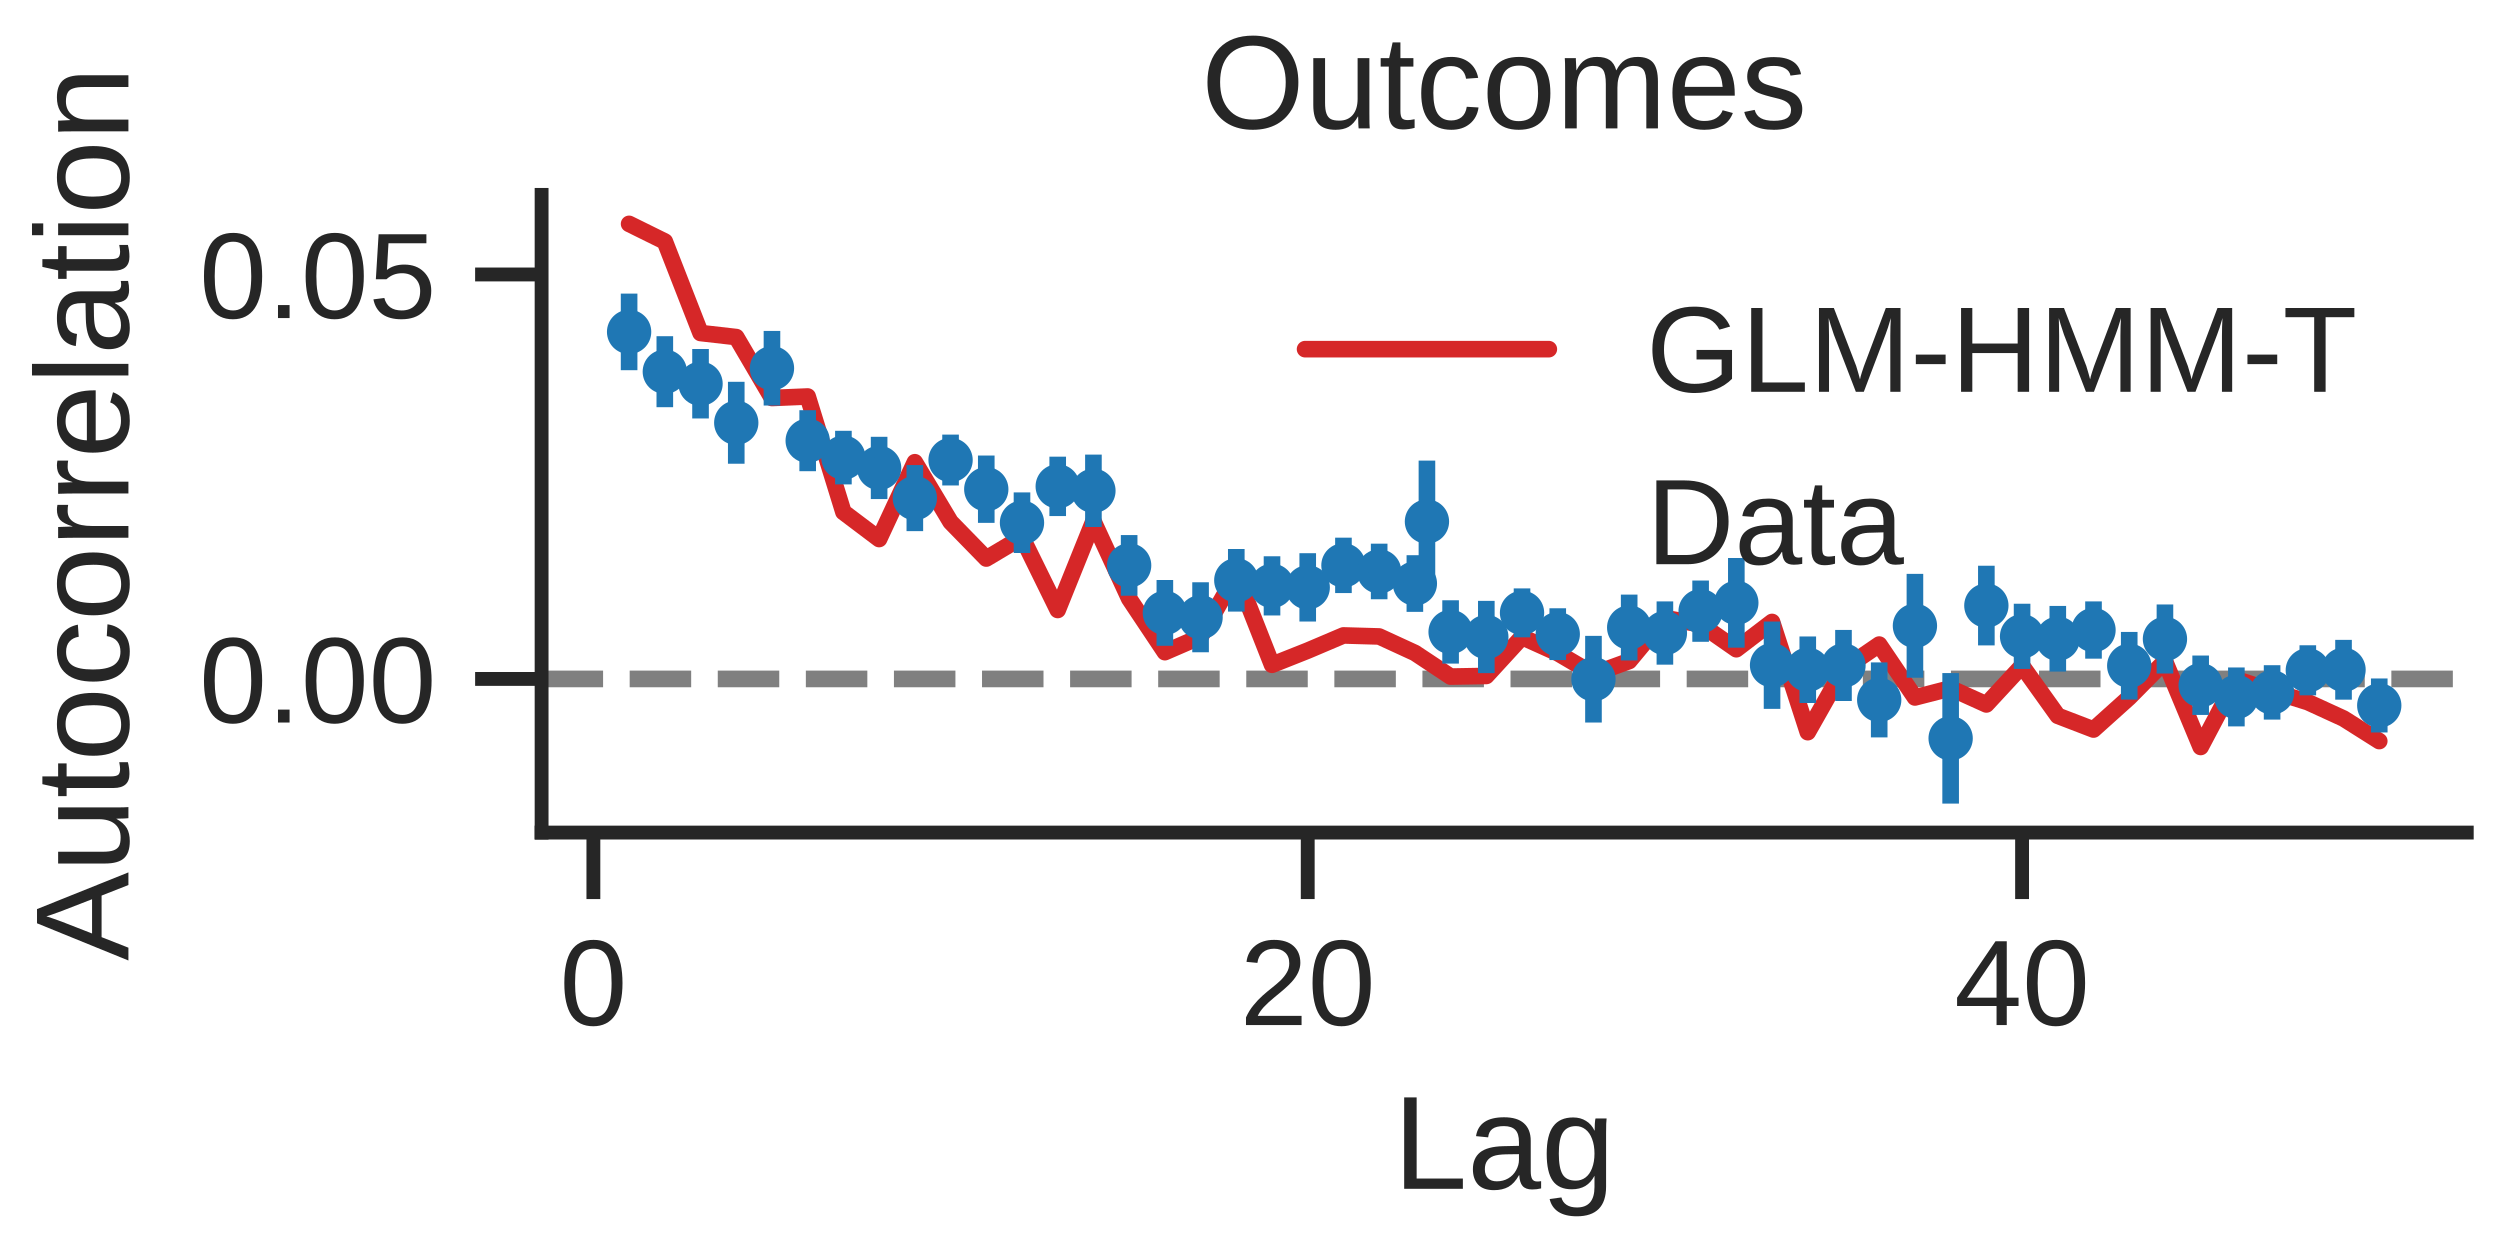
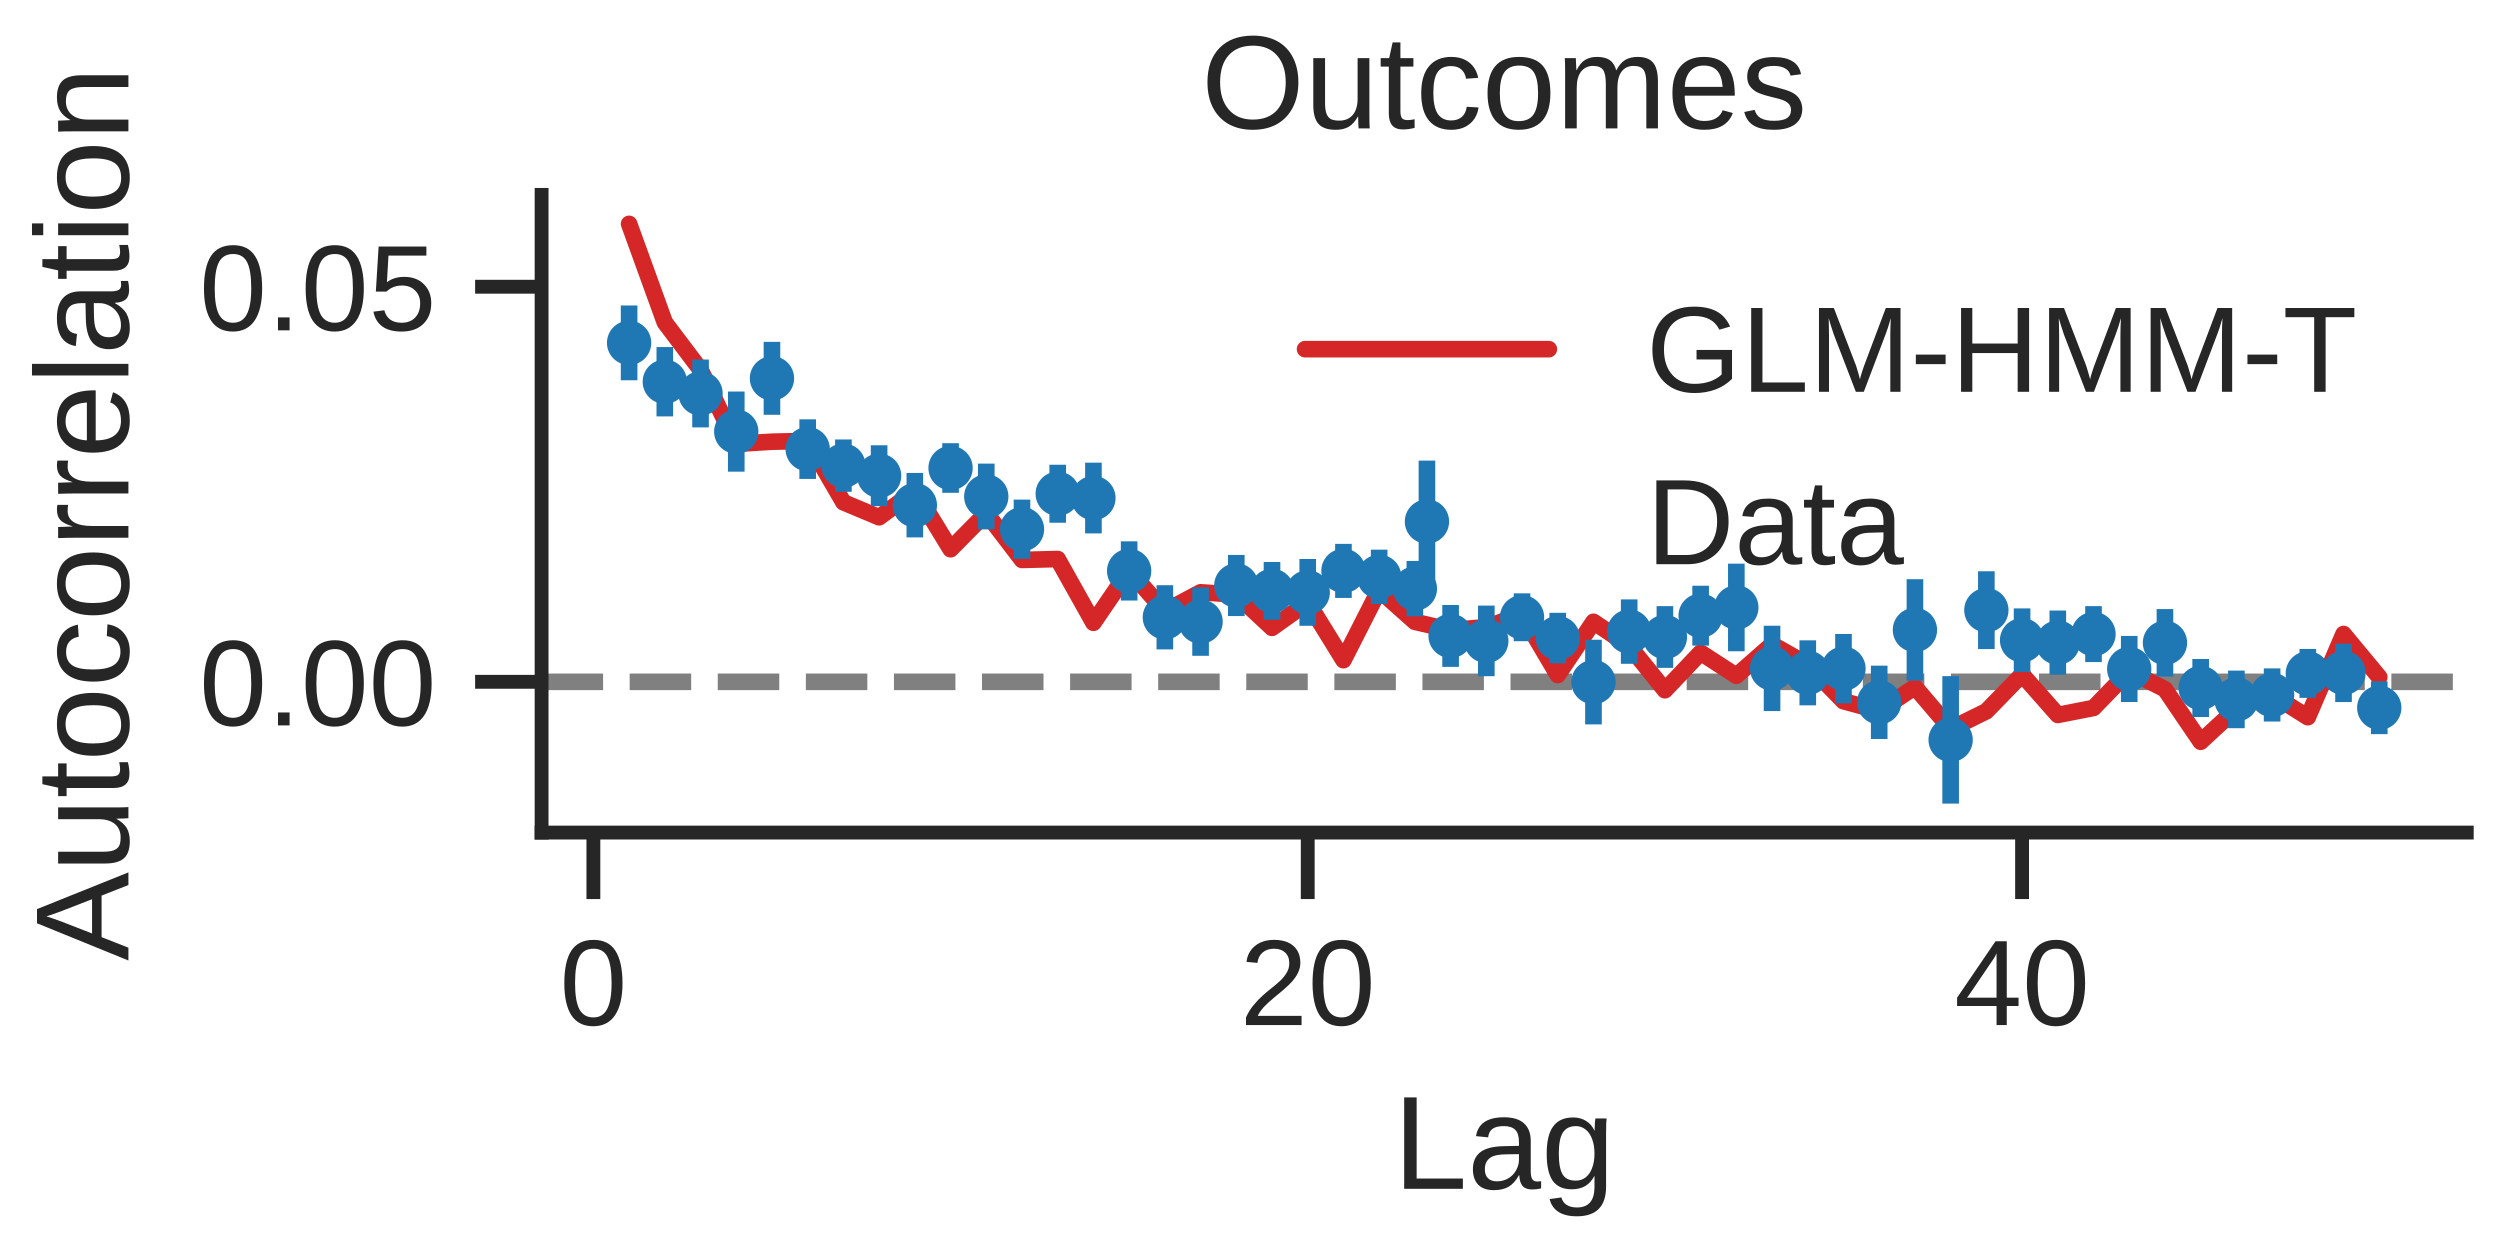
<svg xmlns="http://www.w3.org/2000/svg" xmlns:xlink="http://www.w3.org/1999/xlink" width="225.638pt" height="112.819pt" viewBox="0 0 225.638 112.819" version="1.1">
  <defs>
    <style type="text/css">*{stroke-linejoin: round; stroke-linecap: butt}</style>
  </defs>
  <g id="figure_1">
    <g id="patch_1">
      <path d="M 0 112.819  L 225.638 112.819  L 225.638 0  L 0 0  z " style="fill: #ffffff" />
    </g>
    <g id="axes_1">
      <g id="patch_2">
        <path d="M 48.882 75.144  L 222.638 75.144  L 222.638 17.59  L 48.882 17.59  z " style="fill: #ffffff" />
      </g>
      <g id="matplotlib.axis_1">
        <g id="xtick_1">
          <g id="line2d_1">
            <defs>
-               <path id="mb8463dbee7" d="M 0 0  L 0 6  " style="stroke: #262626; stroke-width: 1.25" />
+               <path id="m986630bc0c" d="M 0 0  L 0 6  " style="stroke: #262626; stroke-width: 1.25" />
            </defs>
            <g>
-               <use xlink:href="#mb8463dbee7" x="53.556" y="75.144" style="fill: #262626; stroke: #262626; stroke-width: 1.25" />
+               <use xlink:href="#m986630bc0c" x="53.556" y="75.144" style="fill: #262626; stroke: #262626; stroke-width: 1.25" />
            </g>
          </g>
          <g id="text_1">
            <text style="font-size: 11px; font-family: 'Arial', 'DejaVu Sans', 'Liberation Sans', 'Bitstream Vera Sans', sans-serif; text-anchor: middle; fill: #262626" x="53.556" y="92.517" transform="rotate(-0 53.55597 92.51741)">0</text>
          </g>
        </g>
        <g id="xtick_2">
          <g id="line2d_2">
            <g>
-               <use xlink:href="#mb8463dbee7" x="118.029" y="75.144" style="fill: #262626; stroke: #262626; stroke-width: 1.25" />
+               <use xlink:href="#m986630bc0c" x="118.029" y="75.144" style="fill: #262626; stroke: #262626; stroke-width: 1.25" />
            </g>
          </g>
          <g id="text_2">
            <text style="font-size: 11px; font-family: 'Arial', 'DejaVu Sans', 'Liberation Sans', 'Bitstream Vera Sans', sans-serif; text-anchor: middle; fill: #262626" x="118.029" y="92.517" transform="rotate(-0 118.0294 92.51741)">20</text>
          </g>
        </g>
        <g id="xtick_3">
          <g id="line2d_3">
            <g>
-               <use xlink:href="#mb8463dbee7" x="182.503" y="75.144" style="fill: #262626; stroke: #262626; stroke-width: 1.25" />
+               <use xlink:href="#m986630bc0c" x="182.503" y="75.144" style="fill: #262626; stroke: #262626; stroke-width: 1.25" />
            </g>
          </g>
          <g id="text_3">
            <text style="font-size: 11px; font-family: 'Arial', 'DejaVu Sans', 'Liberation Sans', 'Bitstream Vera Sans', sans-serif; text-anchor: middle; fill: #262626" x="182.503" y="92.517" transform="rotate(-0 182.5028 92.51741)">40</text>
          </g>
        </g>
        <g id="text_4">
          <text style="font-size: 12px; font-family: 'Arial', 'DejaVu Sans', 'Liberation Sans', 'Bitstream Vera Sans', sans-serif; text-anchor: middle; fill: #262626" x="135.76" y="107.293" transform="rotate(-0 135.7596 107.293)">Lag</text>
        </g>
      </g>
      <g id="matplotlib.axis_2">
        <g id="ytick_1">
          <g id="line2d_4">
            <defs>
-               <path id="m08e832cc9f" d="M 0 0  L -6 0  " style="stroke: #262626; stroke-width: 1.25" />
+               <path id="mb254079efe" d="M 0 0  L -6 0  " style="stroke: #262626; stroke-width: 1.25" />
            </defs>
            <g>
-               <use xlink:href="#m08e832cc9f" x="48.882" y="61.278" style="fill: #262626; stroke: #262626; stroke-width: 1.25" />
+               <use xlink:href="#mb254079efe" x="48.882" y="61.538" style="fill: #262626; stroke: #262626; stroke-width: 1.25" />
            </g>
          </g>
          <g id="text_5">
-             <text style="font-size: 11px; font-family: 'Arial', 'DejaVu Sans', 'Liberation Sans', 'Bitstream Vera Sans', sans-serif; text-anchor: end; fill: #262626" x="39.382" y="65.214" transform="rotate(-0 39.38165 65.21431)">0.00</text>
+             <text style="font-size: 11px; font-family: 'Arial', 'DejaVu Sans', 'Liberation Sans', 'Bitstream Vera Sans', sans-serif; text-anchor: end; fill: #262626" x="39.382" y="65.475" transform="rotate(-0 39.38165 65.47526)">0.00</text>
          </g>
        </g>
        <g id="ytick_2">
          <g id="line2d_5">
            <g>
-               <use xlink:href="#m08e832cc9f" x="48.882" y="24.772" style="fill: #262626; stroke: #262626; stroke-width: 1.25" />
+               <use xlink:href="#mb254079efe" x="48.882" y="25.879" style="fill: #262626; stroke: #262626; stroke-width: 1.25" />
            </g>
          </g>
          <g id="text_6">
-             <text style="font-size: 11px; font-family: 'Arial', 'DejaVu Sans', 'Liberation Sans', 'Bitstream Vera Sans', sans-serif; text-anchor: end; fill: #262626" x="39.382" y="28.708" transform="rotate(-0 39.38165 28.70838)">0.05</text>
+             <text style="font-size: 11px; font-family: 'Arial', 'DejaVu Sans', 'Liberation Sans', 'Bitstream Vera Sans', sans-serif; text-anchor: end; fill: #262626" x="39.382" y="29.816" transform="rotate(-0 39.38165 29.81606)">0.05</text>
          </g>
        </g>
        <g id="text_7">
          <text style="font-size: 12px; font-family: 'Arial', 'DejaVu Sans', 'Liberation Sans', 'Bitstream Vera Sans', sans-serif; text-anchor: middle; fill: #262626" x="11.59" y="46.367" transform="rotate(-90 11.58962 46.36671)">Autocorrelation</text>
        </g>
      </g>
      <g id="line2d_6">
-         <path d="M 48.882 61.278  L 222.638 61.278  " clip-path="url(#p040d6f5157)" style="fill: none; stroke-dasharray: 5.55,2.4; stroke-dashoffset: 0; stroke: #808080; stroke-width: 1.5" />
+         <path d="M 48.882 61.538  L 222.638 61.538  " clip-path="url(#p5289e181cd)" style="fill: none; stroke-dasharray: 5.55,2.4; stroke-dashoffset: 0; stroke: #808080; stroke-width: 1.5" />
      </g>
      <g id="patch_3">
        <path d="M 48.882 75.144  L 48.882 17.59  " style="fill: none; stroke: #262626; stroke-width: 1.25; stroke-linejoin: miter; stroke-linecap: square" />
      </g>
      <g id="patch_4">
        <path d="M 48.882 75.144  L 222.638 75.144  " style="fill: none; stroke: #262626; stroke-width: 1.25; stroke-linejoin: miter; stroke-linecap: square" />
      </g>
      <g id="line2d_7">
-         <path d="M 56.78 20.206  L 60.003 21.798  L 63.227 30.056  L 66.451 30.423  L 69.674 35.921  L 72.898 35.786  L 76.122 46.219  L 79.345 48.65  L 82.569 41.719  L 85.793 47.108  L 89.016 50.411  L 92.24 48.489  L 95.464 55.053  L 98.687 47.051  L 101.911 54.029  L 105.135 58.861  L 108.358 57.466  L 111.582 51.817  L 114.806 60.002  L 118.029 58.721  L 121.253 57.351  L 124.477 57.444  L 127.7 58.927  L 130.924 61.066  L 134.148 61.008  L 137.371 57.494  L 140.595 58.947  L 143.819 60.842  L 147.042 59.664  L 150.266 55.782  L 153.49 56.353  L 156.713 58.597  L 159.937 56.135  L 163.161 66.082  L 166.384 60.384  L 169.608 58.177  L 172.832 62.95  L 176.055 62.12  L 179.279 63.579  L 182.503 60.098  L 185.727 64.607  L 188.95 65.845  L 192.174 62.949  L 195.398 59.682  L 198.621 67.417  L 201.845 61.308  L 205.069 62.365  L 208.292 63.371  L 211.516 64.849  L 214.74 66.886  " clip-path="url(#p040d6f5157)" style="fill: none; stroke: #d62728; stroke-width: 1.5; stroke-linecap: round" />
+         <path d="M 56.78 20.206  L 60.003 29.104  L 63.227 33.373  L 66.451 40.067  L 69.674 39.866  L 72.898 39.794  L 76.122 45.336  L 79.345 46.688  L 82.569 44.299  L 85.793 49.573  L 89.016 46.313  L 92.24 50.538  L 95.464 50.455  L 98.687 56.21  L 101.911 51.488  L 105.135 55.176  L 108.358 53.459  L 111.582 53.667  L 114.806 56.669  L 118.029 54.361  L 121.253 59.584  L 124.477 53.244  L 127.7 56.123  L 130.924 56.868  L 134.148 56.599  L 137.371 55.471  L 140.595 60.925  L 143.819 56.122  L 147.042 58.3  L 150.266 62.297  L 153.49 58.901  L 156.713 60.995  L 159.937 58.162  L 163.161 59.985  L 166.384 63.29  L 169.608 64.161  L 172.832 62.002  L 176.055 65.783  L 179.279 64.197  L 182.503 60.876  L 185.727 64.528  L 188.95 63.896  L 192.174 60.571  L 195.398 62.206  L 198.621 66.948  L 201.845 63.965  L 205.069 62.7  L 208.292 64.731  L 211.516 57.223  L 214.74 61.116  " clip-path="url(#p5289e181cd)" style="fill: none; stroke: #d62728; stroke-width: 1.5; stroke-linecap: round" />
      </g>
      <g id="text_8">
        <text style="font-size: 12px; font-family: 'Arial', 'DejaVu Sans', 'Liberation Sans', 'Bitstream Vera Sans', sans-serif; text-anchor: middle; fill: #262626" x="135.76" y="11.59" transform="rotate(-0 135.7596 11.58962)">Outcomes</text>
      </g>
      <g id="LineCollection_1">
-         <path d="M 56.78 33.411  L 56.78 26.5  " clip-path="url(#p040d6f5157)" style="fill: none; stroke: #1f77b4; stroke-width: 1.5" />
-         <path d="M 60.003 36.751  L 60.003 30.343  " clip-path="url(#p040d6f5157)" style="fill: none; stroke: #1f77b4; stroke-width: 1.5" />
-         <path d="M 63.227 37.77  L 63.227 31.497  " clip-path="url(#p040d6f5157)" style="fill: none; stroke: #1f77b4; stroke-width: 1.5" />
-         <path d="M 66.451 41.857  L 66.451 34.458  " clip-path="url(#p040d6f5157)" style="fill: none; stroke: #1f77b4; stroke-width: 1.5" />
-         <path d="M 69.674 36.604  L 69.674 29.868  " clip-path="url(#p040d6f5157)" style="fill: none; stroke: #1f77b4; stroke-width: 1.5" />
-         <path d="M 72.898 42.531  L 72.898 37.02  " clip-path="url(#p040d6f5157)" style="fill: none; stroke: #1f77b4; stroke-width: 1.5" />
-         <path d="M 76.122 43.719  L 76.122 38.883  " clip-path="url(#p040d6f5157)" style="fill: none; stroke: #1f77b4; stroke-width: 1.5" />
-         <path d="M 79.345 45.045  L 79.345 39.421  " clip-path="url(#p040d6f5157)" style="fill: none; stroke: #1f77b4; stroke-width: 1.5" />
-         <path d="M 82.569 47.935  L 82.569 41.974  " clip-path="url(#p040d6f5157)" style="fill: none; stroke: #1f77b4; stroke-width: 1.5" />
-         <path d="M 85.793 43.814  L 85.793 39.228  " clip-path="url(#p040d6f5157)" style="fill: none; stroke: #1f77b4; stroke-width: 1.5" />
-         <path d="M 89.016 47.194  L 89.016 41.117  " clip-path="url(#p040d6f5157)" style="fill: none; stroke: #1f77b4; stroke-width: 1.5" />
-         <path d="M 92.24 49.914  L 92.24 44.442  " clip-path="url(#p040d6f5157)" style="fill: none; stroke: #1f77b4; stroke-width: 1.5" />
-         <path d="M 95.464 46.578  L 95.464 41.218  " clip-path="url(#p040d6f5157)" style="fill: none; stroke: #1f77b4; stroke-width: 1.5" />
-         <path d="M 98.687 47.564  L 98.687 41.03  " clip-path="url(#p040d6f5157)" style="fill: none; stroke: #1f77b4; stroke-width: 1.5" />
-         <path d="M 101.911 53.768  L 101.911 48.294  " clip-path="url(#p040d6f5157)" style="fill: none; stroke: #1f77b4; stroke-width: 1.5" />
-         <path d="M 105.135 58.284  L 105.135 52.35  " clip-path="url(#p040d6f5157)" style="fill: none; stroke: #1f77b4; stroke-width: 1.5" />
-         <path d="M 108.358 58.873  L 108.358 52.55  " clip-path="url(#p040d6f5157)" style="fill: none; stroke: #1f77b4; stroke-width: 1.5" />
-         <path d="M 111.582 55.199  L 111.582 49.553  " clip-path="url(#p040d6f5157)" style="fill: none; stroke: #1f77b4; stroke-width: 1.5" />
-         <path d="M 114.806 55.548  L 114.806 50.204  " clip-path="url(#p040d6f5157)" style="fill: none; stroke: #1f77b4; stroke-width: 1.5" />
-         <path d="M 118.029 56.099  L 118.029 49.929  " clip-path="url(#p040d6f5157)" style="fill: none; stroke: #1f77b4; stroke-width: 1.5" />
-         <path d="M 121.253 53.525  L 121.253 48.528  " clip-path="url(#p040d6f5157)" style="fill: none; stroke: #1f77b4; stroke-width: 1.5" />
-         <path d="M 124.477 54.085  L 124.477 49.069  " clip-path="url(#p040d6f5157)" style="fill: none; stroke: #1f77b4; stroke-width: 1.5" />
-         <path d="M 127.7 55.223  L 127.7 50.107  " clip-path="url(#p040d6f5157)" style="fill: none; stroke: #1f77b4; stroke-width: 1.5" />
-         <path d="M 130.924 59.893  L 130.924 54.176  " clip-path="url(#p040d6f5157)" style="fill: none; stroke: #1f77b4; stroke-width: 1.5" />
-         <path d="M 134.148 60.755  L 134.148 54.231  " clip-path="url(#p040d6f5157)" style="fill: none; stroke: #1f77b4; stroke-width: 1.5" />
-         <path d="M 137.371 57.525  L 137.371 53.104  " clip-path="url(#p040d6f5157)" style="fill: none; stroke: #1f77b4; stroke-width: 1.5" />
-         <path d="M 140.595 59.572  L 140.595 54.899  " clip-path="url(#p040d6f5157)" style="fill: none; stroke: #1f77b4; stroke-width: 1.5" />
-         <path d="M 143.819 65.212  L 143.819 57.39  " clip-path="url(#p040d6f5157)" style="fill: none; stroke: #1f77b4; stroke-width: 1.5" />
-         <path d="M 147.042 59.613  L 147.042 53.663  " clip-path="url(#p040d6f5157)" style="fill: none; stroke: #1f77b4; stroke-width: 1.5" />
-         <path d="M 150.266 59.987  L 150.266 54.282  " clip-path="url(#p040d6f5157)" style="fill: none; stroke: #1f77b4; stroke-width: 1.5" />
-         <path d="M 153.49 57.927  L 153.49 52.399  " clip-path="url(#p040d6f5157)" style="fill: none; stroke: #1f77b4; stroke-width: 1.5" />
-         <path d="M 156.713 58.453  L 156.713 50.362  " clip-path="url(#p040d6f5157)" style="fill: none; stroke: #1f77b4; stroke-width: 1.5" />
-         <path d="M 159.937 63.979  L 159.937 56.095  " clip-path="url(#p040d6f5157)" style="fill: none; stroke: #1f77b4; stroke-width: 1.5" />
-         <path d="M 163.161 63.448  L 163.161 57.443  " clip-path="url(#p040d6f5157)" style="fill: none; stroke: #1f77b4; stroke-width: 1.5" />
-         <path d="M 166.384 63.269  L 166.384 56.855  " clip-path="url(#p040d6f5157)" style="fill: none; stroke: #1f77b4; stroke-width: 1.5" />
-         <path d="M 169.608 66.557  L 169.608 59.785  " clip-path="url(#p040d6f5157)" style="fill: none; stroke: #1f77b4; stroke-width: 1.5" />
-         <path d="M 172.832 61.171  L 172.832 51.794  " clip-path="url(#p040d6f5157)" style="fill: none; stroke: #1f77b4; stroke-width: 1.5" />
-         <path d="M 176.055 72.528  L 176.055 60.75  " clip-path="url(#p040d6f5157)" style="fill: none; stroke: #1f77b4; stroke-width: 1.5" />
-         <path d="M 179.279 58.25  L 179.279 51.062  " clip-path="url(#p040d6f5157)" style="fill: none; stroke: #1f77b4; stroke-width: 1.5" />
-         <path d="M 182.503 60.377  L 182.503 54.492  " clip-path="url(#p040d6f5157)" style="fill: none; stroke: #1f77b4; stroke-width: 1.5" />
-         <path d="M 185.727 60.615  L 185.727 54.688  " clip-path="url(#p040d6f5157)" style="fill: none; stroke: #1f77b4; stroke-width: 1.5" />
-         <path d="M 188.95 59.451  L 188.95 54.281  " clip-path="url(#p040d6f5157)" style="fill: none; stroke: #1f77b4; stroke-width: 1.5" />
-         <path d="M 192.174 63.142  L 192.174 57.035  " clip-path="url(#p040d6f5157)" style="fill: none; stroke: #1f77b4; stroke-width: 1.5" />
-         <path d="M 195.398 60.787  L 195.398 54.557  " clip-path="url(#p040d6f5157)" style="fill: none; stroke: #1f77b4; stroke-width: 1.5" />
-         <path d="M 198.621 64.524  L 198.621 59.167  " clip-path="url(#p040d6f5157)" style="fill: none; stroke: #1f77b4; stroke-width: 1.5" />
-         <path d="M 201.845 65.563  L 201.845 60.241  " clip-path="url(#p040d6f5157)" style="fill: none; stroke: #1f77b4; stroke-width: 1.5" />
-         <path d="M 205.069 64.945  L 205.069 60.037  " clip-path="url(#p040d6f5157)" style="fill: none; stroke: #1f77b4; stroke-width: 1.5" />
-         <path d="M 208.292 62.76  L 208.292 58.239  " clip-path="url(#p040d6f5157)" style="fill: none; stroke: #1f77b4; stroke-width: 1.5" />
-         <path d="M 211.516 63.15  L 211.516 57.75  " clip-path="url(#p040d6f5157)" style="fill: none; stroke: #1f77b4; stroke-width: 1.5" />
-         <path d="M 214.74 66.109  L 214.74 61.234  " clip-path="url(#p040d6f5157)" style="fill: none; stroke: #1f77b4; stroke-width: 1.5" />
+         <path d="M 56.78 34.318  L 56.78 27.568  " clip-path="url(#p5289e181cd)" style="fill: none; stroke: #1f77b4; stroke-width: 1.5" />
+         <path d="M 60.003 37.581  L 60.003 31.322  " clip-path="url(#p5289e181cd)" style="fill: none; stroke: #1f77b4; stroke-width: 1.5" />
+         <path d="M 63.227 38.576  L 63.227 32.448  " clip-path="url(#p5289e181cd)" style="fill: none; stroke: #1f77b4; stroke-width: 1.5" />
+         <path d="M 66.451 42.568  L 66.451 35.341  " clip-path="url(#p5289e181cd)" style="fill: none; stroke: #1f77b4; stroke-width: 1.5" />
+         <path d="M 69.674 37.437  L 69.674 30.858  " clip-path="url(#p5289e181cd)" style="fill: none; stroke: #1f77b4; stroke-width: 1.5" />
+         <path d="M 72.898 43.227  L 72.898 37.844  " clip-path="url(#p5289e181cd)" style="fill: none; stroke: #1f77b4; stroke-width: 1.5" />
+         <path d="M 76.122 44.387  L 76.122 39.663  " clip-path="url(#p5289e181cd)" style="fill: none; stroke: #1f77b4; stroke-width: 1.5" />
+         <path d="M 79.345 45.682  L 79.345 40.189  " clip-path="url(#p5289e181cd)" style="fill: none; stroke: #1f77b4; stroke-width: 1.5" />
+         <path d="M 82.569 48.506  L 82.569 42.683  " clip-path="url(#p5289e181cd)" style="fill: none; stroke: #1f77b4; stroke-width: 1.5" />
+         <path d="M 85.793 44.48  L 85.793 40.001  " clip-path="url(#p5289e181cd)" style="fill: none; stroke: #1f77b4; stroke-width: 1.5" />
+         <path d="M 89.016 47.782  L 89.016 41.845  " clip-path="url(#p5289e181cd)" style="fill: none; stroke: #1f77b4; stroke-width: 1.5" />
+         <path d="M 92.24 50.439  L 92.24 45.094  " clip-path="url(#p5289e181cd)" style="fill: none; stroke: #1f77b4; stroke-width: 1.5" />
+         <path d="M 95.464 47.18  L 95.464 41.944  " clip-path="url(#p5289e181cd)" style="fill: none; stroke: #1f77b4; stroke-width: 1.5" />
+         <path d="M 98.687 48.143  L 98.687 41.76  " clip-path="url(#p5289e181cd)" style="fill: none; stroke: #1f77b4; stroke-width: 1.5" />
+         <path d="M 101.911 54.203  L 101.911 48.856  " clip-path="url(#p5289e181cd)" style="fill: none; stroke: #1f77b4; stroke-width: 1.5" />
+         <path d="M 105.135 58.614  L 105.135 52.818  " clip-path="url(#p5289e181cd)" style="fill: none; stroke: #1f77b4; stroke-width: 1.5" />
+         <path d="M 108.358 59.19  L 108.358 53.014  " clip-path="url(#p5289e181cd)" style="fill: none; stroke: #1f77b4; stroke-width: 1.5" />
+         <path d="M 111.582 55.601  L 111.582 50.086  " clip-path="url(#p5289e181cd)" style="fill: none; stroke: #1f77b4; stroke-width: 1.5" />
+         <path d="M 114.806 55.941  L 114.806 50.722  " clip-path="url(#p5289e181cd)" style="fill: none; stroke: #1f77b4; stroke-width: 1.5" />
+         <path d="M 118.029 56.48  L 118.029 50.453  " clip-path="url(#p5289e181cd)" style="fill: none; stroke: #1f77b4; stroke-width: 1.5" />
+         <path d="M 121.253 53.965  L 121.253 49.085  " clip-path="url(#p5289e181cd)" style="fill: none; stroke: #1f77b4; stroke-width: 1.5" />
+         <path d="M 124.477 54.513  L 124.477 49.613  " clip-path="url(#p5289e181cd)" style="fill: none; stroke: #1f77b4; stroke-width: 1.5" />
+         <path d="M 127.7 55.625  L 127.7 50.627  " clip-path="url(#p5289e181cd)" style="fill: none; stroke: #1f77b4; stroke-width: 1.5" />
+         <path d="M 130.924 60.186  L 130.924 54.602  " clip-path="url(#p5289e181cd)" style="fill: none; stroke: #1f77b4; stroke-width: 1.5" />
+         <path d="M 134.148 61.028  L 134.148 54.656  " clip-path="url(#p5289e181cd)" style="fill: none; stroke: #1f77b4; stroke-width: 1.5" />
+         <path d="M 137.371 57.873  L 137.371 53.554  " clip-path="url(#p5289e181cd)" style="fill: none; stroke: #1f77b4; stroke-width: 1.5" />
+         <path d="M 140.595 59.872  L 140.595 55.308  " clip-path="url(#p5289e181cd)" style="fill: none; stroke: #1f77b4; stroke-width: 1.5" />
+         <path d="M 143.819 65.381  L 143.819 57.741  " clip-path="url(#p5289e181cd)" style="fill: none; stroke: #1f77b4; stroke-width: 1.5" />
+         <path d="M 147.042 59.912  L 147.042 54.1  " clip-path="url(#p5289e181cd)" style="fill: none; stroke: #1f77b4; stroke-width: 1.5" />
+         <path d="M 150.266 60.277  L 150.266 54.706  " clip-path="url(#p5289e181cd)" style="fill: none; stroke: #1f77b4; stroke-width: 1.5" />
+         <path d="M 153.49 58.266  L 153.49 52.865  " clip-path="url(#p5289e181cd)" style="fill: none; stroke: #1f77b4; stroke-width: 1.5" />
+         <path d="M 156.713 58.78  L 156.713 50.876  " clip-path="url(#p5289e181cd)" style="fill: none; stroke: #1f77b4; stroke-width: 1.5" />
+         <path d="M 159.937 64.177  L 159.937 56.477  " clip-path="url(#p5289e181cd)" style="fill: none; stroke: #1f77b4; stroke-width: 1.5" />
+         <path d="M 163.161 63.659  L 163.161 57.793  " clip-path="url(#p5289e181cd)" style="fill: none; stroke: #1f77b4; stroke-width: 1.5" />
+         <path d="M 166.384 63.484  L 166.384 57.219  " clip-path="url(#p5289e181cd)" style="fill: none; stroke: #1f77b4; stroke-width: 1.5" />
+         <path d="M 169.608 66.696  L 169.608 60.081  " clip-path="url(#p5289e181cd)" style="fill: none; stroke: #1f77b4; stroke-width: 1.5" />
+         <path d="M 172.832 61.434  L 172.832 52.275  " clip-path="url(#p5289e181cd)" style="fill: none; stroke: #1f77b4; stroke-width: 1.5" />
+         <path d="M 176.055 72.528  L 176.055 61.023  " clip-path="url(#p5289e181cd)" style="fill: none; stroke: #1f77b4; stroke-width: 1.5" />
+         <path d="M 179.279 58.581  L 179.279 51.56  " clip-path="url(#p5289e181cd)" style="fill: none; stroke: #1f77b4; stroke-width: 1.5" />
+         <path d="M 182.503 60.658  L 182.503 54.91  " clip-path="url(#p5289e181cd)" style="fill: none; stroke: #1f77b4; stroke-width: 1.5" />
+         <path d="M 185.727 60.891  L 185.727 55.102  " clip-path="url(#p5289e181cd)" style="fill: none; stroke: #1f77b4; stroke-width: 1.5" />
+         <path d="M 188.95 59.754  L 188.95 54.705  " clip-path="url(#p5289e181cd)" style="fill: none; stroke: #1f77b4; stroke-width: 1.5" />
+         <path d="M 192.174 63.359  L 192.174 57.394  " clip-path="url(#p5289e181cd)" style="fill: none; stroke: #1f77b4; stroke-width: 1.5" />
+         <path d="M 195.398 61.06  L 195.398 54.974  " clip-path="url(#p5289e181cd)" style="fill: none; stroke: #1f77b4; stroke-width: 1.5" />
+         <path d="M 198.621 64.71  L 198.621 59.477  " clip-path="url(#p5289e181cd)" style="fill: none; stroke: #1f77b4; stroke-width: 1.5" />
+         <path d="M 201.845 65.725  L 201.845 60.526  " clip-path="url(#p5289e181cd)" style="fill: none; stroke: #1f77b4; stroke-width: 1.5" />
+         <path d="M 205.069 65.121  L 205.069 60.327  " clip-path="url(#p5289e181cd)" style="fill: none; stroke: #1f77b4; stroke-width: 1.5" />
+         <path d="M 208.292 62.987  L 208.292 58.571  " clip-path="url(#p5289e181cd)" style="fill: none; stroke: #1f77b4; stroke-width: 1.5" />
+         <path d="M 211.516 63.367  L 211.516 58.093  " clip-path="url(#p5289e181cd)" style="fill: none; stroke: #1f77b4; stroke-width: 1.5" />
+         <path d="M 214.74 66.258  L 214.74 61.496  " clip-path="url(#p5289e181cd)" style="fill: none; stroke: #1f77b4; stroke-width: 1.5" />
      </g>
      <g id="line2d_8">
        <defs>
-           <path id="m59734dcd1d" d="M 0 1.5  C 0.398 1.5 0.779 1.342 1.061 1.061  C 1.342 0.779 1.5 0.398 1.5 0  C 1.5 -0.398 1.342 -0.779 1.061 -1.061  C 0.779 -1.342 0.398 -1.5 0 -1.5  C -0.398 -1.5 -0.779 -1.342 -1.061 -1.061  C -1.342 -0.779 -1.5 -0.398 -1.5 0  C -1.5 0.398 -1.342 0.779 -1.061 1.061  C -0.779 1.342 -0.398 1.5 0 1.5  z " style="stroke: #1f77b4" />
+           <path id="md86f5eafda" d="M 0 1.5  C 0.398 1.5 0.779 1.342 1.061 1.061  C 1.342 0.779 1.5 0.398 1.5 0  C 1.5 -0.398 1.342 -0.779 1.061 -1.061  C 0.779 -1.342 0.398 -1.5 0 -1.5  C -0.398 -1.5 -0.779 -1.342 -1.061 -1.061  C -1.342 -0.779 -1.5 -0.398 -1.5 0  C -1.5 0.398 -1.342 0.779 -1.061 1.061  C -0.779 1.342 -0.398 1.5 0 1.5  z " style="stroke: #1f77b4" />
        </defs>
-         <g clip-path="url(#p040d6f5157)">
-           <use xlink:href="#m59734dcd1d" x="56.78" y="29.955" style="fill: #1f77b4; stroke: #1f77b4" />
-           <use xlink:href="#m59734dcd1d" x="60.003" y="33.547" style="fill: #1f77b4; stroke: #1f77b4" />
-           <use xlink:href="#m59734dcd1d" x="63.227" y="34.633" style="fill: #1f77b4; stroke: #1f77b4" />
-           <use xlink:href="#m59734dcd1d" x="66.451" y="38.157" style="fill: #1f77b4; stroke: #1f77b4" />
-           <use xlink:href="#m59734dcd1d" x="69.674" y="33.236" style="fill: #1f77b4; stroke: #1f77b4" />
-           <use xlink:href="#m59734dcd1d" x="72.898" y="39.776" style="fill: #1f77b4; stroke: #1f77b4" />
-           <use xlink:href="#m59734dcd1d" x="76.122" y="41.301" style="fill: #1f77b4; stroke: #1f77b4" />
-           <use xlink:href="#m59734dcd1d" x="79.345" y="42.233" style="fill: #1f77b4; stroke: #1f77b4" />
-           <use xlink:href="#m59734dcd1d" x="82.569" y="44.955" style="fill: #1f77b4; stroke: #1f77b4" />
-           <use xlink:href="#m59734dcd1d" x="85.793" y="41.521" style="fill: #1f77b4; stroke: #1f77b4" />
-           <use xlink:href="#m59734dcd1d" x="89.016" y="44.156" style="fill: #1f77b4; stroke: #1f77b4" />
-           <use xlink:href="#m59734dcd1d" x="92.24" y="47.178" style="fill: #1f77b4; stroke: #1f77b4" />
-           <use xlink:href="#m59734dcd1d" x="95.464" y="43.898" style="fill: #1f77b4; stroke: #1f77b4" />
-           <use xlink:href="#m59734dcd1d" x="98.687" y="44.297" style="fill: #1f77b4; stroke: #1f77b4" />
-           <use xlink:href="#m59734dcd1d" x="101.911" y="51.031" style="fill: #1f77b4; stroke: #1f77b4" />
-           <use xlink:href="#m59734dcd1d" x="105.135" y="55.317" style="fill: #1f77b4; stroke: #1f77b4" />
-           <use xlink:href="#m59734dcd1d" x="108.358" y="55.712" style="fill: #1f77b4; stroke: #1f77b4" />
-           <use xlink:href="#m59734dcd1d" x="111.582" y="52.376" style="fill: #1f77b4; stroke: #1f77b4" />
-           <use xlink:href="#m59734dcd1d" x="114.806" y="52.876" style="fill: #1f77b4; stroke: #1f77b4" />
-           <use xlink:href="#m59734dcd1d" x="118.029" y="53.014" style="fill: #1f77b4; stroke: #1f77b4" />
-           <use xlink:href="#m59734dcd1d" x="121.253" y="51.026" style="fill: #1f77b4; stroke: #1f77b4" />
-           <use xlink:href="#m59734dcd1d" x="124.477" y="51.577" style="fill: #1f77b4; stroke: #1f77b4" />
-           <use xlink:href="#m59734dcd1d" x="127.7" y="52.665" style="fill: #1f77b4; stroke: #1f77b4" />
-           <use xlink:href="#m59734dcd1d" x="130.924" y="57.035" style="fill: #1f77b4; stroke: #1f77b4" />
-           <use xlink:href="#m59734dcd1d" x="134.148" y="57.493" style="fill: #1f77b4; stroke: #1f77b4" />
-           <use xlink:href="#m59734dcd1d" x="137.371" y="55.314" style="fill: #1f77b4; stroke: #1f77b4" />
-           <use xlink:href="#m59734dcd1d" x="140.595" y="57.236" style="fill: #1f77b4; stroke: #1f77b4" />
-           <use xlink:href="#m59734dcd1d" x="143.819" y="61.301" style="fill: #1f77b4; stroke: #1f77b4" />
-           <use xlink:href="#m59734dcd1d" x="147.042" y="56.638" style="fill: #1f77b4; stroke: #1f77b4" />
-           <use xlink:href="#m59734dcd1d" x="150.266" y="57.135" style="fill: #1f77b4; stroke: #1f77b4" />
-           <use xlink:href="#m59734dcd1d" x="153.49" y="55.163" style="fill: #1f77b4; stroke: #1f77b4" />
-           <use xlink:href="#m59734dcd1d" x="156.713" y="54.407" style="fill: #1f77b4; stroke: #1f77b4" />
-           <use xlink:href="#m59734dcd1d" x="159.937" y="60.037" style="fill: #1f77b4; stroke: #1f77b4" />
-           <use xlink:href="#m59734dcd1d" x="163.161" y="60.445" style="fill: #1f77b4; stroke: #1f77b4" />
-           <use xlink:href="#m59734dcd1d" x="166.384" y="60.062" style="fill: #1f77b4; stroke: #1f77b4" />
-           <use xlink:href="#m59734dcd1d" x="169.608" y="63.171" style="fill: #1f77b4; stroke: #1f77b4" />
-           <use xlink:href="#m59734dcd1d" x="172.832" y="56.482" style="fill: #1f77b4; stroke: #1f77b4" />
-           <use xlink:href="#m59734dcd1d" x="176.055" y="66.639" style="fill: #1f77b4; stroke: #1f77b4" />
-           <use xlink:href="#m59734dcd1d" x="179.279" y="54.656" style="fill: #1f77b4; stroke: #1f77b4" />
-           <use xlink:href="#m59734dcd1d" x="182.503" y="57.434" style="fill: #1f77b4; stroke: #1f77b4" />
-           <use xlink:href="#m59734dcd1d" x="185.727" y="57.651" style="fill: #1f77b4; stroke: #1f77b4" />
-           <use xlink:href="#m59734dcd1d" x="188.95" y="56.866" style="fill: #1f77b4; stroke: #1f77b4" />
-           <use xlink:href="#m59734dcd1d" x="192.174" y="60.088" style="fill: #1f77b4; stroke: #1f77b4" />
-           <use xlink:href="#m59734dcd1d" x="195.398" y="57.672" style="fill: #1f77b4; stroke: #1f77b4" />
-           <use xlink:href="#m59734dcd1d" x="198.621" y="61.846" style="fill: #1f77b4; stroke: #1f77b4" />
-           <use xlink:href="#m59734dcd1d" x="201.845" y="62.902" style="fill: #1f77b4; stroke: #1f77b4" />
-           <use xlink:href="#m59734dcd1d" x="205.069" y="62.491" style="fill: #1f77b4; stroke: #1f77b4" />
-           <use xlink:href="#m59734dcd1d" x="208.292" y="60.5" style="fill: #1f77b4; stroke: #1f77b4" />
-           <use xlink:href="#m59734dcd1d" x="211.516" y="60.45" style="fill: #1f77b4; stroke: #1f77b4" />
-           <use xlink:href="#m59734dcd1d" x="214.74" y="63.672" style="fill: #1f77b4; stroke: #1f77b4" />
+         <g clip-path="url(#p5289e181cd)">
+           <use xlink:href="#md86f5eafda" x="56.78" y="30.943" style="fill: #1f77b4; stroke: #1f77b4" />
+           <use xlink:href="#md86f5eafda" x="60.003" y="34.451" style="fill: #1f77b4; stroke: #1f77b4" />
+           <use xlink:href="#md86f5eafda" x="63.227" y="35.512" style="fill: #1f77b4; stroke: #1f77b4" />
+           <use xlink:href="#md86f5eafda" x="66.451" y="38.955" style="fill: #1f77b4; stroke: #1f77b4" />
+           <use xlink:href="#md86f5eafda" x="69.674" y="34.148" style="fill: #1f77b4; stroke: #1f77b4" />
+           <use xlink:href="#md86f5eafda" x="72.898" y="40.535" style="fill: #1f77b4; stroke: #1f77b4" />
+           <use xlink:href="#md86f5eafda" x="76.122" y="42.025" style="fill: #1f77b4; stroke: #1f77b4" />
+           <use xlink:href="#md86f5eafda" x="79.345" y="42.935" style="fill: #1f77b4; stroke: #1f77b4" />
+           <use xlink:href="#md86f5eafda" x="82.569" y="45.594" style="fill: #1f77b4; stroke: #1f77b4" />
+           <use xlink:href="#md86f5eafda" x="85.793" y="42.24" style="fill: #1f77b4; stroke: #1f77b4" />
+           <use xlink:href="#md86f5eafda" x="89.016" y="44.814" style="fill: #1f77b4; stroke: #1f77b4" />
+           <use xlink:href="#md86f5eafda" x="92.24" y="47.766" style="fill: #1f77b4; stroke: #1f77b4" />
+           <use xlink:href="#md86f5eafda" x="95.464" y="44.562" style="fill: #1f77b4; stroke: #1f77b4" />
+           <use xlink:href="#md86f5eafda" x="98.687" y="44.952" style="fill: #1f77b4; stroke: #1f77b4" />
+           <use xlink:href="#md86f5eafda" x="101.911" y="51.529" style="fill: #1f77b4; stroke: #1f77b4" />
+           <use xlink:href="#md86f5eafda" x="105.135" y="55.716" style="fill: #1f77b4; stroke: #1f77b4" />
+           <use xlink:href="#md86f5eafda" x="108.358" y="56.102" style="fill: #1f77b4; stroke: #1f77b4" />
+           <use xlink:href="#md86f5eafda" x="111.582" y="52.843" style="fill: #1f77b4; stroke: #1f77b4" />
+           <use xlink:href="#md86f5eafda" x="114.806" y="53.331" style="fill: #1f77b4; stroke: #1f77b4" />
+           <use xlink:href="#md86f5eafda" x="118.029" y="53.467" style="fill: #1f77b4; stroke: #1f77b4" />
+           <use xlink:href="#md86f5eafda" x="121.253" y="51.525" style="fill: #1f77b4; stroke: #1f77b4" />
+           <use xlink:href="#md86f5eafda" x="124.477" y="52.063" style="fill: #1f77b4; stroke: #1f77b4" />
+           <use xlink:href="#md86f5eafda" x="127.7" y="53.126" style="fill: #1f77b4; stroke: #1f77b4" />
+           <use xlink:href="#md86f5eafda" x="130.924" y="57.394" style="fill: #1f77b4; stroke: #1f77b4" />
+           <use xlink:href="#md86f5eafda" x="134.148" y="57.842" style="fill: #1f77b4; stroke: #1f77b4" />
+           <use xlink:href="#md86f5eafda" x="137.371" y="55.713" style="fill: #1f77b4; stroke: #1f77b4" />
+           <use xlink:href="#md86f5eafda" x="140.595" y="57.59" style="fill: #1f77b4; stroke: #1f77b4" />
+           <use xlink:href="#md86f5eafda" x="143.819" y="61.561" style="fill: #1f77b4; stroke: #1f77b4" />
+           <use xlink:href="#md86f5eafda" x="147.042" y="57.006" style="fill: #1f77b4; stroke: #1f77b4" />
+           <use xlink:href="#md86f5eafda" x="150.266" y="57.492" style="fill: #1f77b4; stroke: #1f77b4" />
+           <use xlink:href="#md86f5eafda" x="153.49" y="55.566" style="fill: #1f77b4; stroke: #1f77b4" />
+           <use xlink:href="#md86f5eafda" x="156.713" y="54.828" style="fill: #1f77b4; stroke: #1f77b4" />
+           <use xlink:href="#md86f5eafda" x="159.937" y="60.327" style="fill: #1f77b4; stroke: #1f77b4" />
+           <use xlink:href="#md86f5eafda" x="163.161" y="60.726" style="fill: #1f77b4; stroke: #1f77b4" />
+           <use xlink:href="#md86f5eafda" x="166.384" y="60.351" style="fill: #1f77b4; stroke: #1f77b4" />
+           <use xlink:href="#md86f5eafda" x="169.608" y="63.388" style="fill: #1f77b4; stroke: #1f77b4" />
+           <use xlink:href="#md86f5eafda" x="172.832" y="56.855" style="fill: #1f77b4; stroke: #1f77b4" />
+           <use xlink:href="#md86f5eafda" x="176.055" y="66.775" style="fill: #1f77b4; stroke: #1f77b4" />
+           <use xlink:href="#md86f5eafda" x="179.279" y="55.071" style="fill: #1f77b4; stroke: #1f77b4" />
+           <use xlink:href="#md86f5eafda" x="182.503" y="57.784" style="fill: #1f77b4; stroke: #1f77b4" />
+           <use xlink:href="#md86f5eafda" x="185.727" y="57.996" style="fill: #1f77b4; stroke: #1f77b4" />
+           <use xlink:href="#md86f5eafda" x="188.95" y="57.229" style="fill: #1f77b4; stroke: #1f77b4" />
+           <use xlink:href="#md86f5eafda" x="192.174" y="60.377" style="fill: #1f77b4; stroke: #1f77b4" />
+           <use xlink:href="#md86f5eafda" x="195.398" y="58.017" style="fill: #1f77b4; stroke: #1f77b4" />
+           <use xlink:href="#md86f5eafda" x="198.621" y="62.093" style="fill: #1f77b4; stroke: #1f77b4" />
+           <use xlink:href="#md86f5eafda" x="201.845" y="63.125" style="fill: #1f77b4; stroke: #1f77b4" />
+           <use xlink:href="#md86f5eafda" x="205.069" y="62.724" style="fill: #1f77b4; stroke: #1f77b4" />
+           <use xlink:href="#md86f5eafda" x="208.292" y="60.779" style="fill: #1f77b4; stroke: #1f77b4" />
+           <use xlink:href="#md86f5eafda" x="211.516" y="60.73" style="fill: #1f77b4; stroke: #1f77b4" />
+           <use xlink:href="#md86f5eafda" x="214.74" y="63.877" style="fill: #1f77b4; stroke: #1f77b4" />
        </g>
      </g>
      <g id="legend_1">
        <g id="line2d_9">
          <path d="M 117.789 31.513  L 128.789 31.513  L 139.789 31.513  " style="fill: none; stroke: #d62728; stroke-width: 1.5; stroke-linecap: round" />
        </g>
        <g id="text_9">
          <text style="font-size: 11px; font-family: 'Arial', 'DejaVu Sans', 'Liberation Sans', 'Bitstream Vera Sans', sans-serif; text-anchor: start; fill: #262626" x="148.589" y="35.363" transform="rotate(-0 148.5886 35.36321)">GLM-HMM-T</text>
        </g>
        <g id="LineCollection_2">
          <path d="M 128.789 52.573  L 128.789 41.573  " style="fill: none; stroke: #1f77b4; stroke-width: 1.5" />
        </g>
        <g id="line2d_10" />
        <g id="line2d_11">
          <g>
-             <use xlink:href="#m59734dcd1d" x="128.789" y="47.073" style="fill: #1f77b4; stroke: #1f77b4" />
+             <use xlink:href="#md86f5eafda" x="128.789" y="47.073" style="fill: #1f77b4; stroke: #1f77b4" />
          </g>
        </g>
        <g id="text_10">
          <text style="font-size: 11px; font-family: 'Arial', 'DejaVu Sans', 'Liberation Sans', 'Bitstream Vera Sans', sans-serif; text-anchor: start; fill: #262626" x="148.589" y="50.923" transform="rotate(-0 148.5886 50.92305)">Data</text>
        </g>
      </g>
    </g>
  </g>
  <defs>
-     <clipPath id="p040d6f5157">
+     <clipPath id="p5289e181cd">
      <rect x="48.882" y="17.59" width="173.756" height="57.554" />
    </clipPath>
  </defs>
</svg>
